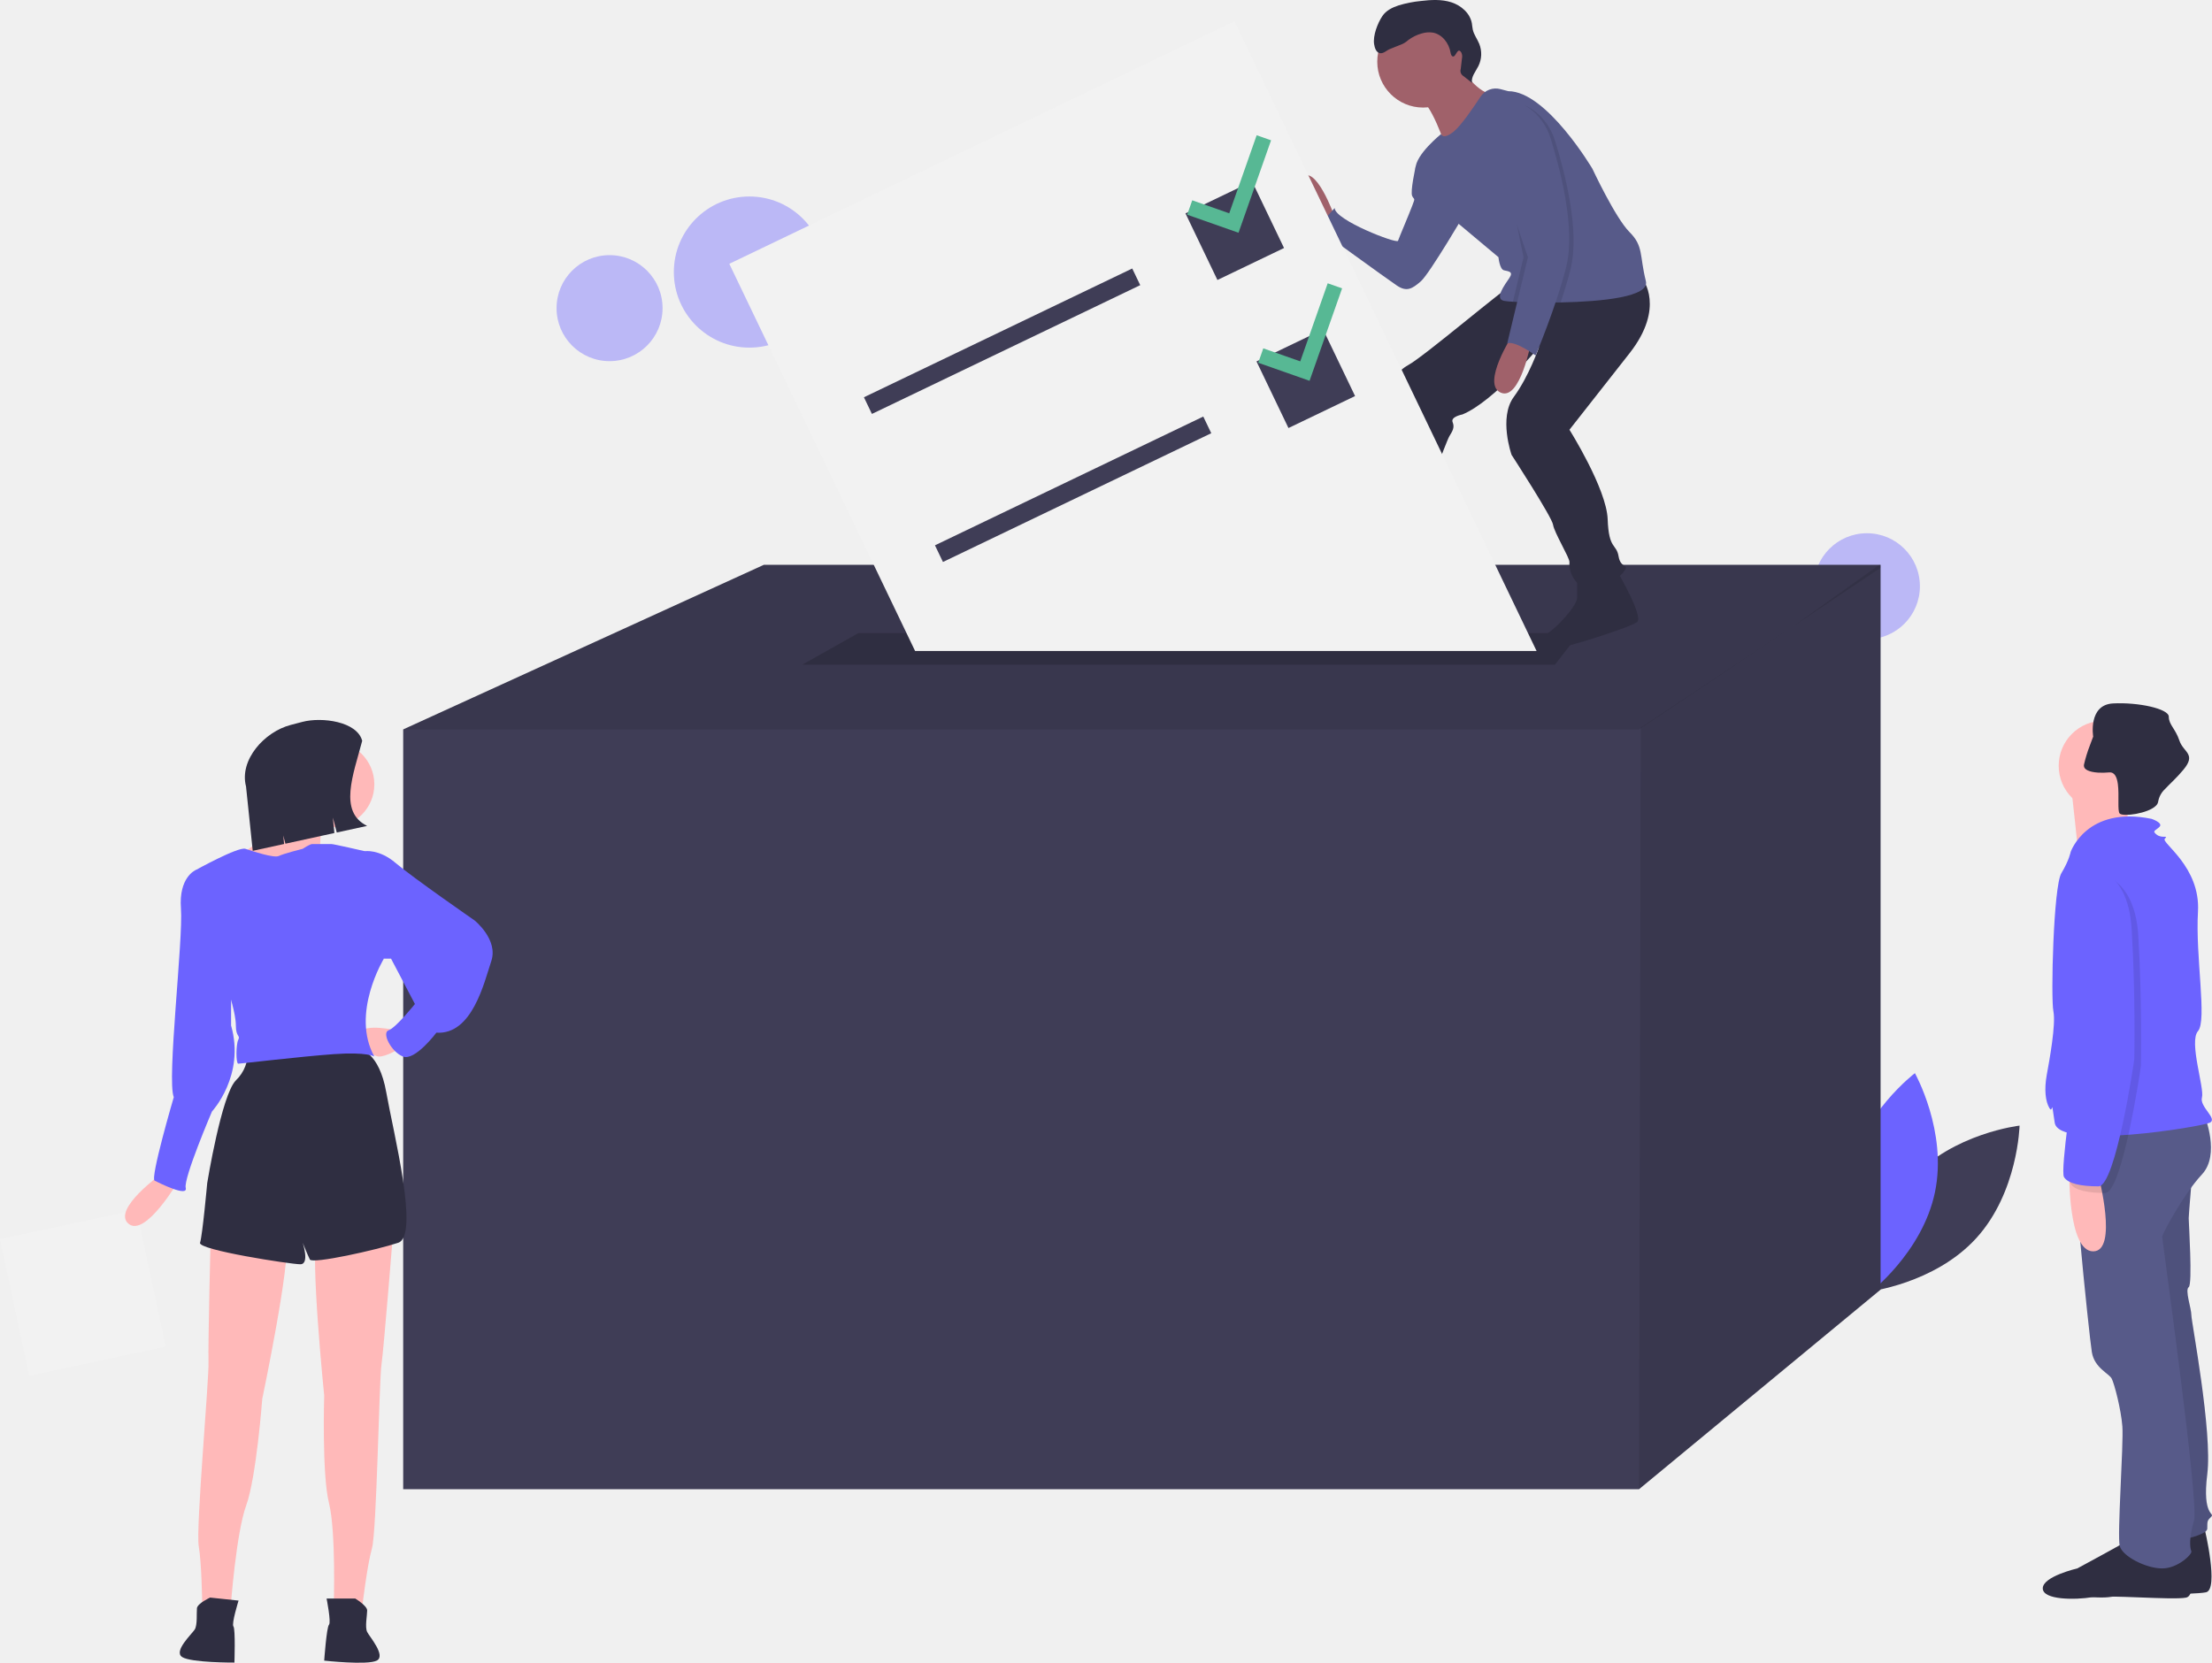
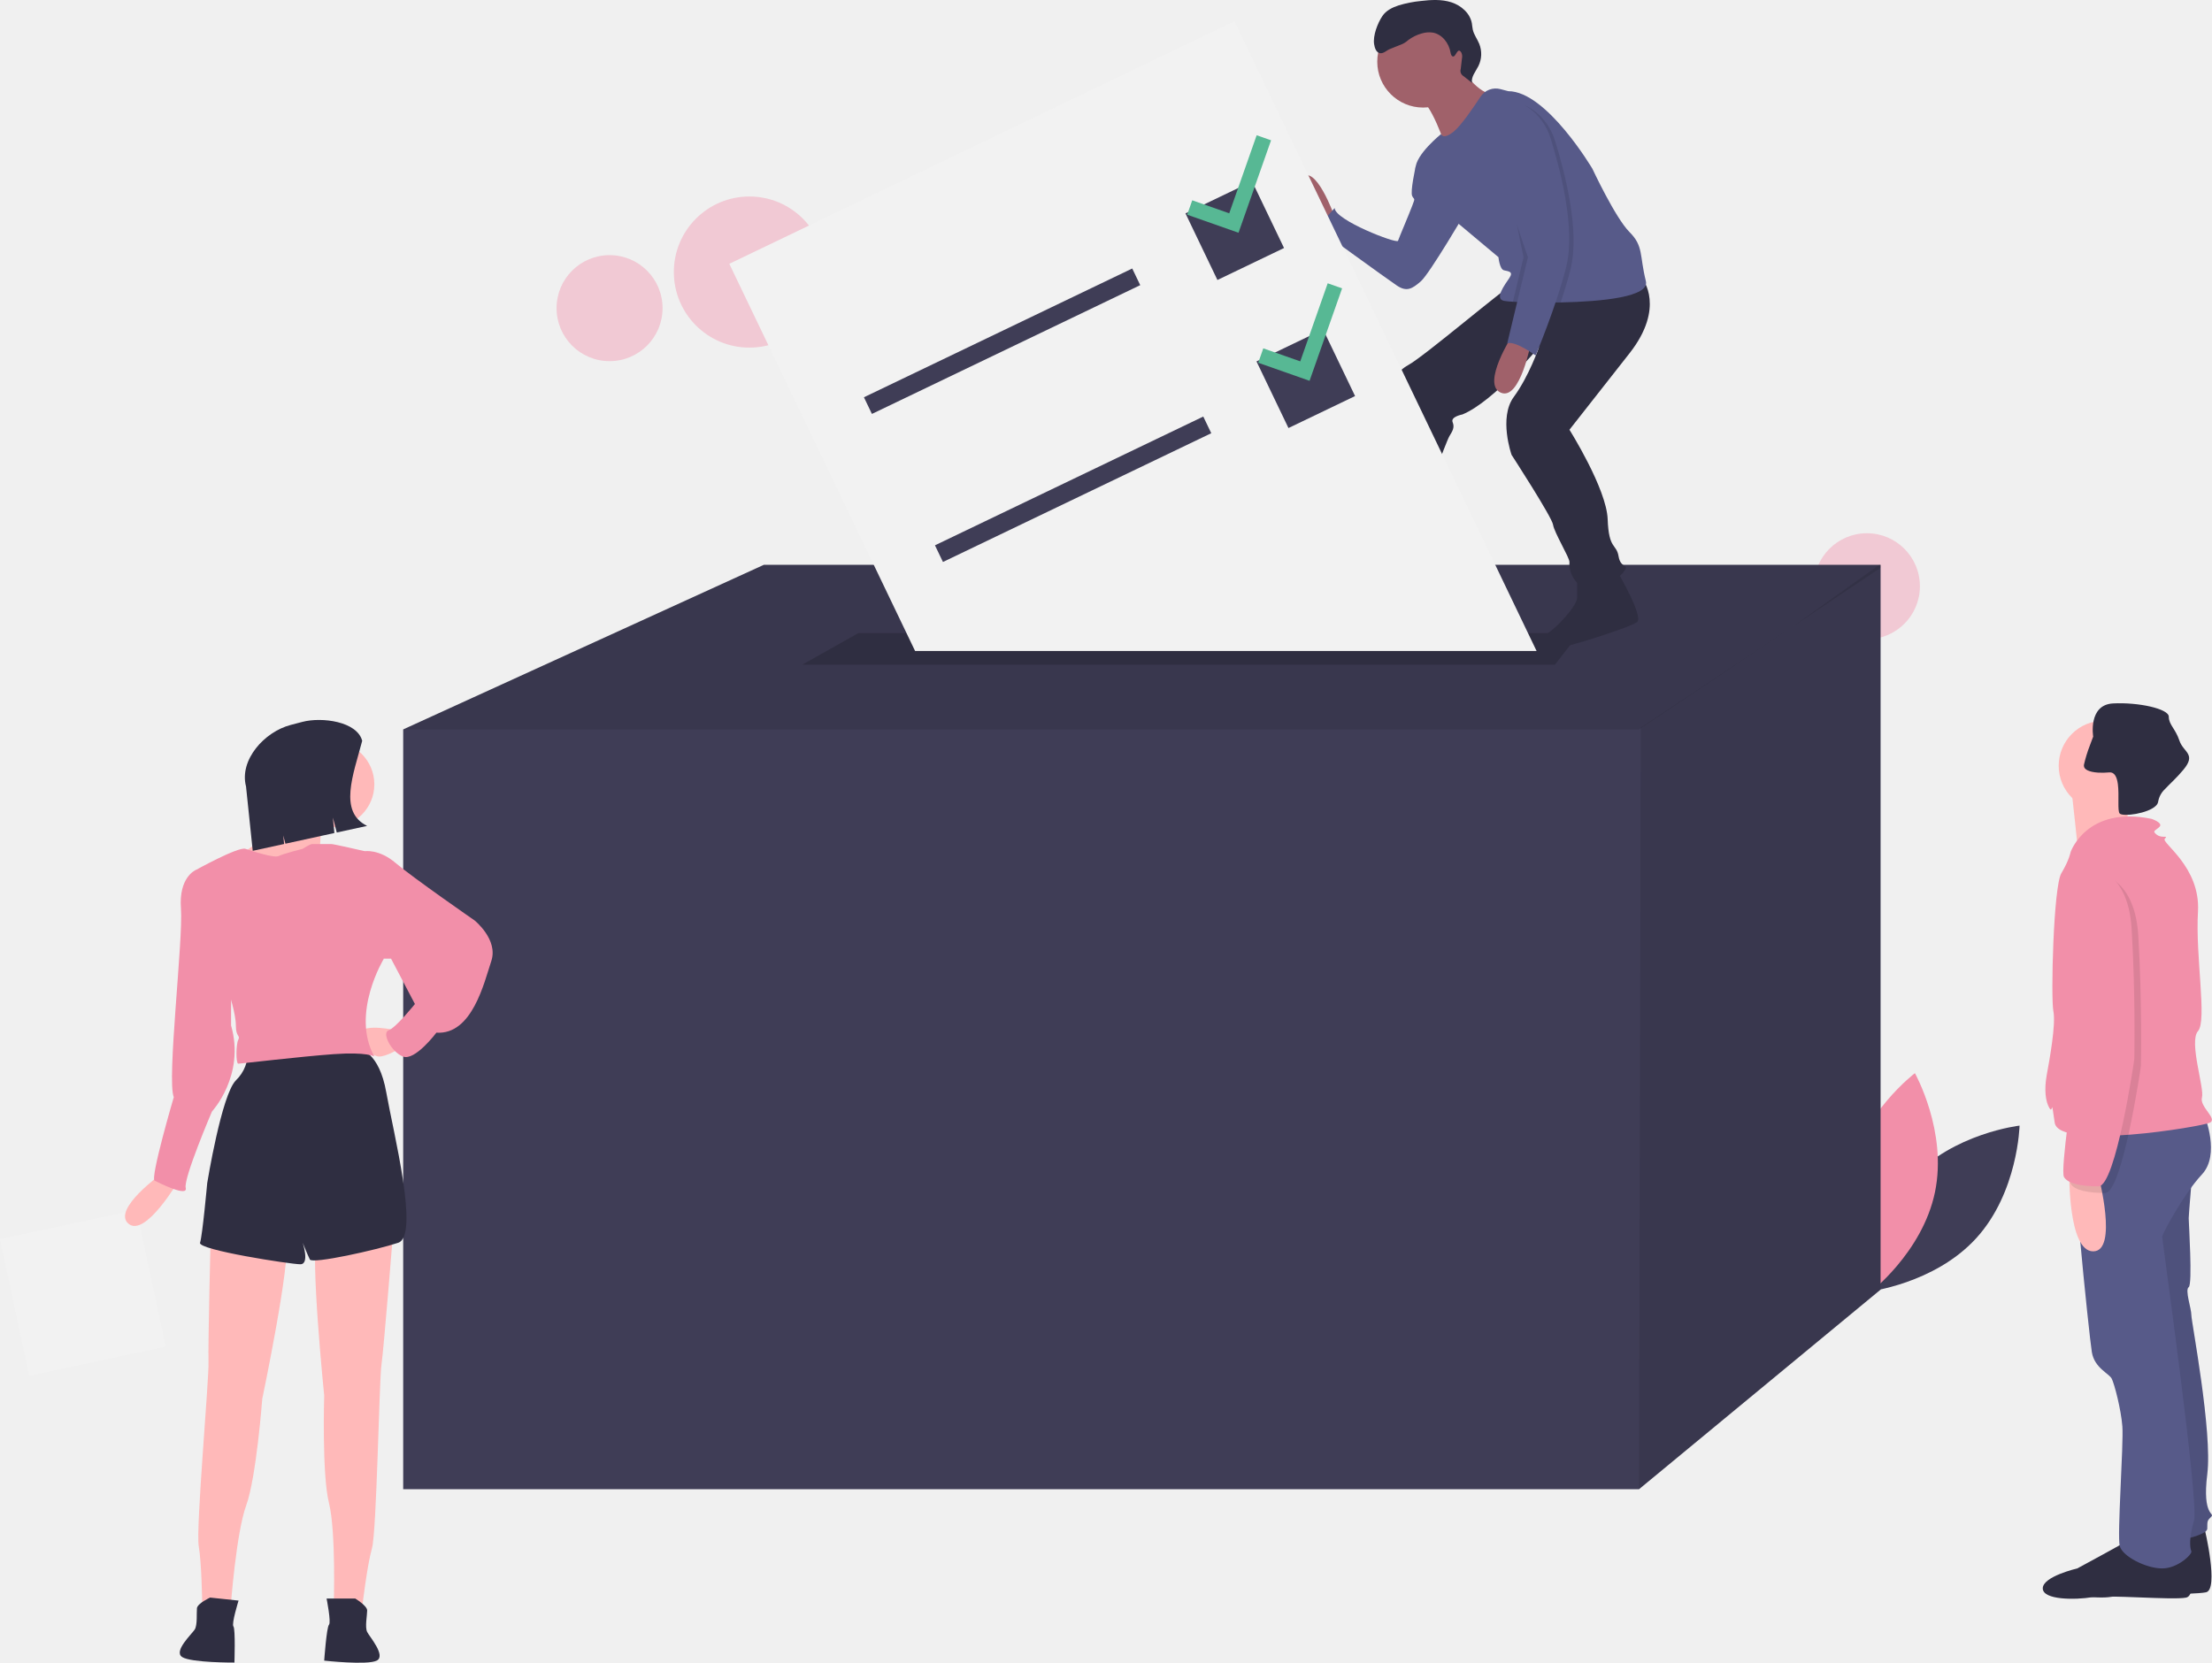
<svg xmlns="http://www.w3.org/2000/svg" width="665" height="500" viewBox="0 0 665 500" fill="none">
  <g clip-path="url(#clip0_8_283)">
-     <path opacity="0.4" d="M561.255 192.23C570.055 192.23 577.189 185.094 577.189 176.29C577.189 167.487 570.055 160.35 561.255 160.35C552.455 160.35 545.321 167.487 545.321 176.29C545.321 185.094 552.455 192.23 561.255 192.23Z" fill="#6C63FF" />
-     <path opacity="0.4" d="M225.295 104.533C237.84 104.533 248.01 94.36 248.01 81.81C248.01 69.26 237.84 59.087 225.295 59.087C212.75 59.087 202.58 69.26 202.58 81.81C202.58 94.36 212.75 104.533 225.295 104.533Z" fill="#6C63FF" />
-     <path opacity="0.4" d="M183.256 108.603C192.056 108.603 199.19 101.467 199.19 92.663C199.19 83.859 192.056 76.723 183.256 76.723C174.455 76.723 167.321 83.859 167.321 92.663C167.321 101.467 174.455 108.603 183.256 108.603Z" fill="#6C63FF" />
+     <path opacity="0.4" d="M561.255 192.23C570.055 192.23 577.189 185.094 577.189 176.29C577.189 167.487 570.055 160.35 561.255 160.35C552.455 160.35 545.321 167.487 545.321 176.29C545.321 185.094 552.455 192.23 561.255 192.23Z" fill="#F28FA9" />
+     <path opacity="0.4" d="M225.295 104.533C237.84 104.533 248.01 94.36 248.01 81.81C248.01 69.26 237.84 59.087 225.295 59.087C212.75 59.087 202.58 69.26 202.58 81.81C202.58 94.36 212.75 104.533 225.295 104.533Z" fill="#F28FA9" />
+     <path opacity="0.4" d="M183.256 108.603C192.056 108.603 199.19 101.467 199.19 92.663C199.19 83.859 192.056 76.723 183.256 76.723C174.455 76.723 167.321 83.859 167.321 92.663C167.321 101.467 174.455 108.603 183.256 108.603Z" fill="#F28FA9" />
    <path d="M574.6 354.543C562.01 368.332 561.553 388.419 561.553 388.419C561.553 388.419 581.509 386.149 594.099 372.36C606.689 358.57 607.146 338.484 607.146 338.484C607.146 338.484 587.191 340.754 574.6 354.543Z" fill="#3F3D56" />
-     <path d="M581.712 358.511C577.902 376.793 561.888 388.919 561.888 388.919C561.888 388.919 552.05 371.402 555.86 353.119C559.67 334.837 575.684 322.712 575.684 322.712C575.684 322.712 585.522 340.228 581.712 358.511Z" fill="#6C63FF" />
+     <path d="M581.712 358.511C577.902 376.793 561.888 388.919 561.888 388.919C561.888 388.919 552.05 371.402 555.86 353.119C559.67 334.837 575.684 322.712 575.684 322.712C575.684 322.712 585.522 340.228 581.712 358.511Z" fill="#F28FA9" />
    <path d="M565.36 169.859V387.804L492.739 447.819H121.211V219.344L229.617 169.859H565.36Z" fill="#3F3D56" />
    <path opacity="0.1" d="M565.36 169.859V170.732L539.29 188.189L492.739 219.344H121.211L229.617 169.859H565.36Z" fill="black" />
    <path opacity="0.1" d="M565.36 169.859V387.804L492.739 447.819L493.265 218.818L539.29 188.189L564.94 169.859H565.36Z" fill="black" />
    <path d="M467.479 199.866H241.195L258.035 190.389H474.847L467.479 199.866Z" fill="#2F2E41" />
    <path d="M662.778 459.673C662.778 459.673 667.165 478.025 663.177 478.823C659.189 479.621 639.648 479.363 634.862 480.161C630.077 480.959 620.107 479.621 620.107 476.03C620.107 472.44 630.476 470.046 630.476 470.046C630.476 470.046 645.231 462.067 645.63 461.668C646.029 461.269 662.778 459.673 662.778 459.673Z" fill="#2F2E41" />
    <path d="M659.189 351.558C659.189 351.558 657.993 365.122 657.993 366.319C657.993 367.516 659.189 386.266 657.993 387.064C656.796 387.862 658.791 393.448 658.791 395.442C658.791 397.437 665.171 430.55 663.576 443.316C661.981 456.083 665.969 454.886 664.773 456.083C663.576 457.28 663.576 457.28 663.576 459.673C663.576 462.067 650.815 464.062 650.815 464.062L636.856 375.894L644.035 349.563L659.189 351.558Z" fill="#575A89" />
    <path opacity="0.1" d="M659.189 351.558C659.189 351.558 657.993 365.122 657.993 366.319C657.993 367.516 659.189 386.266 657.993 387.064C656.796 387.862 658.791 393.448 658.791 395.442C658.791 397.437 665.171 430.55 663.576 443.316C661.981 456.083 665.969 454.886 664.773 456.083C663.576 457.28 663.576 457.28 663.576 459.673C663.576 462.067 650.815 464.062 650.815 464.062L636.856 375.894L644.035 349.563L659.189 351.558Z" fill="black" />
    <path d="M657.195 465.259C657.195 465.259 661.183 479.621 657.195 480.419C653.207 481.217 633.666 479.505 628.88 480.302C624.095 481.1 614.125 481.217 614.125 477.626C614.125 474.035 624.494 471.642 624.494 471.642C624.494 471.642 639.249 463.663 639.648 463.264C640.047 462.865 657.195 465.259 657.195 465.259Z" fill="#2F2E41" />
    <path d="M662.778 335.6C662.778 335.6 667.564 347.169 661.981 353.154C656.398 359.138 650.017 371.106 650.017 371.904C650.017 372.702 661.183 452.093 659.588 457.28C657.993 462.466 658.392 465.658 658.79 466.455C659.189 467.253 654.802 471.642 650.017 471.642C645.231 471.642 638.053 468.051 637.255 464.86C636.458 461.668 638.452 434.14 638.053 428.954C637.654 423.768 635.66 416.188 634.862 414.592C634.065 412.996 629.678 411.4 628.88 406.613C628.083 401.826 621.702 340.786 623.696 338.791C625.69 336.797 662.778 335.6 662.778 335.6Z" fill="#575A89" />
    <path d="M632.47 243.841C639.958 243.841 646.029 237.768 646.029 230.277C646.029 222.786 639.958 216.713 632.47 216.713C624.981 216.713 618.91 222.786 618.91 230.277C618.91 237.768 624.981 243.841 632.47 243.841Z" fill="#FFB9B9" />
    <path d="M640.844 237.059C640.844 237.059 638.053 251.82 640.047 253.416C642.041 255.012 624.892 257.406 624.892 257.406C624.892 257.406 622.898 237.857 622.499 235.862C622.101 233.868 640.844 237.059 640.844 237.059Z" fill="#FFB9B9" />
-     <path d="M622.5 256.209C622.5 256.209 627.285 242.246 646.826 246.235C646.826 246.235 650.416 247.432 649.219 248.629C648.023 249.826 646.826 249.826 648.422 251.022C650.017 252.219 652.011 251.022 650.814 252.219C649.618 253.416 661.582 260.597 660.784 274.161C659.987 287.726 663.576 306.875 660.784 310.067C657.993 313.259 662.778 327.222 661.981 330.014C661.183 332.807 666.766 336.398 664.374 337.595C661.981 338.791 618.91 345.972 617.714 337.595C616.518 329.217 617.315 335.201 616.119 333.206C614.922 331.211 614.524 327.621 615.321 323.232C616.119 318.844 618.113 308.072 617.315 304.083C616.518 300.093 617.315 266.581 619.708 262.592C622.101 258.603 622.5 256.209 622.5 256.209Z" fill="#6C63FF" />
+     <path d="M622.5 256.209C622.5 256.209 627.285 242.246 646.826 246.235C646.826 246.235 650.416 247.432 649.219 248.629C648.023 249.826 646.826 249.826 648.422 251.022C650.017 252.219 652.011 251.022 650.814 252.219C649.618 253.416 661.582 260.597 660.784 274.161C659.987 287.726 663.576 306.875 660.784 310.067C657.993 313.259 662.778 327.222 661.981 330.014C661.183 332.807 666.766 336.398 664.374 337.595C661.981 338.791 618.91 345.972 617.714 337.595C616.518 329.217 617.315 335.201 616.119 333.206C614.922 331.211 614.524 327.621 615.321 323.232C616.119 318.844 618.113 308.072 617.315 304.083C616.518 300.093 617.315 266.581 619.708 262.592C622.101 258.603 622.5 256.209 622.5 256.209Z" fill="#F28FA9" />
    <path d="M630.874 353.553C630.874 353.553 636.856 376.293 629.279 376.293C621.702 376.293 622.101 352.755 622.101 352.755L630.874 353.553Z" fill="#FFB9B9" />
    <path d="M626.488 230.277C626.488 231.434 628.163 232.168 630.759 232.336H630.763C631.863 232.398 632.967 232.377 634.065 232.272C635.724 232.12 636.41 233.68 636.693 235.739C637.156 239.134 636.509 243.893 637.255 244.639C638.284 245.669 645.786 244.635 648.13 242.301C648.495 241.974 648.739 241.532 648.82 241.049C649.066 239.624 649.769 238.317 650.822 237.326C652.206 235.814 654.176 234.139 656.398 231.474C660.386 226.687 656.398 226.288 655.201 222.697C654.005 219.106 652.011 217.91 652.011 215.516C652.011 213.122 642.838 211.127 635.261 211.526C627.684 211.925 629.279 221.5 629.279 221.5C629.279 221.5 628.829 222.657 628.29 224.149C627.562 226.022 626.97 227.944 626.519 229.902C626.501 230.026 626.49 230.151 626.488 230.277Z" fill="#2F2E41" />
    <path opacity="0.1" d="M628.083 262.193C628.083 262.193 641.642 261.395 642.838 281.343C644.035 301.29 643.636 320.041 643.636 320.44C643.636 320.839 638.053 358.739 632.868 358.739C627.684 358.739 623.696 357.941 622.5 355.946C621.303 353.952 625.69 325.227 625.69 325.227C625.69 325.227 627.684 294.907 624.494 285.332C621.303 275.757 620.904 263.39 628.083 262.193Z" fill="black" />
-     <path d="M626.089 260.198C626.089 260.198 639.648 259.4 640.844 279.348C642.041 299.295 641.642 318.046 641.642 318.445C641.642 318.844 636.059 356.744 630.874 356.744C625.69 356.744 621.702 355.946 620.506 353.952C619.309 351.957 623.696 323.232 623.696 323.232C623.696 323.232 625.69 292.912 622.5 283.337C619.309 273.763 618.91 261.395 626.089 260.198Z" fill="#6C63FF" />
+     <path d="M626.089 260.198C626.089 260.198 639.648 259.4 640.844 279.348C642.041 299.295 641.642 318.046 641.642 318.445C641.642 318.844 636.059 356.744 630.874 356.744C625.69 356.744 621.702 355.946 620.506 353.952C619.309 351.957 623.696 323.232 623.696 323.232C623.696 323.232 625.69 292.912 622.5 283.337C619.309 273.763 618.91 261.395 626.089 260.198Z" fill="#F28FA9" />
    <path d="M401.247 65.187C401.247 65.187 395.338 48.438 391.07 53.692C386.803 58.947 397.636 67.814 397.636 67.814L401.247 65.187Z" fill="#A0616A" />
    <path d="M429.152 48.766L425.597 50.084C425.597 50.084 423.899 57.633 424.555 58.947C425.212 60.26 425.54 59.275 424.555 61.903C423.571 64.53 420.616 71.426 420.288 72.412C419.959 73.397 401.247 66.172 401.247 62.559C401.247 62.559 397.308 67.157 395.338 68.142C395.338 68.142 417.005 83.906 419.959 85.876C422.914 87.847 424.555 86.862 427.182 84.563C429.808 82.264 440.97 63.216 440.97 63.216L429.152 48.766Z" fill="#575A89" />
    <path d="M419.631 165.352C419.631 165.352 419.96 168.964 420.616 169.293C421.273 169.621 426.197 177.831 420.616 179.473C415.035 181.115 411.752 180.459 410.439 181.116C409.126 181.772 386.146 183.086 385.818 179.473C385.489 175.861 396.979 175.204 396.979 175.204C396.979 175.204 407.485 168.308 409.126 164.695C410.768 161.082 419.631 165.352 419.631 165.352Z" fill="#2F2E41" />
    <path d="M486.274 171.92C486.274 171.92 494.152 185.385 492.183 187.027C490.213 188.669 471.03 194.653 468.218 194.909C464.607 195.237 461.98 192.282 464.935 190.639C467.889 188.997 474.127 182.101 474.127 179.802V173.891L486.274 171.92Z" fill="#2F2E41" />
    <path d="M493.824 83.906C493.824 83.906 500.718 92.445 489.885 106.238L471.829 129.227C471.829 129.227 482.991 146.961 483.319 156.156C483.647 165.352 485.945 163.381 486.602 167.322C487.258 171.263 490.213 169.293 487.915 172.248C485.617 175.204 477.082 177.831 474.455 175.533C473.552 174.706 472.846 173.686 472.392 172.549C471.937 171.412 471.745 170.186 471.829 168.964C471.829 167.651 467.233 160.097 466.905 157.798C466.576 155.5 454.43 136.78 454.43 136.78C454.43 136.78 450.49 125.614 455.086 119.374C459.682 113.135 462.719 104.285 462.719 104.285C462.719 104.285 449.177 120.688 439.657 124.629C439.657 124.629 436.046 125.286 436.702 126.928C437.359 128.57 436.702 129.555 435.717 131.197C434.732 132.839 427.838 151.887 425.54 156.813C423.242 161.739 424.227 164.695 421.601 166.337C418.975 167.979 407.156 166.666 407.156 165.023C407.156 163.381 408.798 159.112 409.783 156.813C410.767 154.514 418.646 127.913 417.99 123.315C417.333 118.718 418.318 112.478 423.242 109.85C428.167 107.223 453.117 85.876 454.43 85.876C455.743 85.876 493.824 83.906 493.824 83.906Z" fill="#2F2E41" />
    <path d="M427.838 32.346C435.453 32.346 441.626 26.17 441.626 18.552C441.626 10.934 435.453 4.759 427.838 4.759C420.223 4.759 414.05 10.934 414.05 18.552C414.05 26.17 420.223 32.346 427.838 32.346Z" fill="#A0616A" />
    <path d="M439 19.866C439 19.866 443.268 27.419 448.521 28.405C453.773 29.39 434.733 44.497 434.733 44.497C434.733 44.497 430.137 30.047 426.197 29.39C422.258 28.733 439 19.866 439 19.866Z" fill="#A0616A" />
    <path d="M425.541 50.736C425.541 55.006 438.344 67.157 438.344 67.157L450.49 77.338C450.49 77.338 450.819 80.95 452.132 81.279C453.445 81.607 455.086 81.607 453.773 83.578C452.46 85.548 449.177 89.817 452.132 90.474C453.023 90.61 453.92 90.695 454.82 90.73C455.608 90.776 456.534 90.819 457.575 90.858C460.004 90.944 463.044 91 466.337 90.977C467.272 90.973 468.224 90.962 469.193 90.944C481.605 90.698 495.984 89.269 494.809 84.563C492.839 76.681 494.153 74.054 489.885 69.784C485.617 65.515 478.723 50.736 478.723 50.736C478.723 50.736 464.935 27.419 453.445 27.419L451.058 26.792C449.949 26.5 448.777 26.564 447.706 26.975C446.636 27.387 445.721 28.125 445.093 29.084C442.789 32.595 439.155 37.869 437.031 39.571C433.748 42.198 433.236 40.313 433.236 40.313C433.236 40.313 425.541 46.467 425.541 50.736Z" fill="#575A89" />
    <path d="M454.758 100.655C454.758 100.655 445.238 115.433 451.147 118.061C457.056 120.688 460.339 102.625 460.339 102.625L454.758 100.655Z" fill="#A0616A" />
    <path d="M436.852 16.994C436.323 16.927 436.156 16.26 436.067 15.733C435.59 12.916 433.491 10.245 430.671 9.79C429.594 9.647 428.498 9.735 427.457 10.049C425.966 10.459 424.566 11.148 423.332 12.08C422.728 12.632 422.03 13.071 421.271 13.375C420.753 13.527 418.556 14.504 418.043 14.669C416.915 15.033 415.981 16.215 414.819 15.981C413.707 15.757 413.284 14.414 413.106 13.293C412.698 10.74 414.159 6.932 415.611 4.793C416.713 3.171 418.578 2.237 420.442 1.63C422.627 0.966 424.871 0.52 427.143 0.298C430.21 -0.065 433.386 -0.257 436.325 0.691C439.264 1.64 441.941 3.96 442.489 7C442.604 7.633 442.625 8.282 442.765 8.91C443.107 10.442 444.12 11.73 444.711 13.184C445.138 14.252 445.336 15.398 445.293 16.547C445.249 17.697 444.966 18.824 444.46 19.857C443.642 21.504 442.218 23.086 442.525 24.9L439.992 22.901C439.626 22.693 439.342 22.366 439.188 21.974C439.035 21.582 439.02 21.149 439.146 20.747L439.515 17.574C439.642 16.999 439.585 16.398 439.35 15.858C438.224 13.89 437.735 17.106 436.852 16.994Z" fill="#2F2E41" />
    <path opacity="0.1" d="M460.667 77.995L457.575 90.859C460.694 90.97 464.82 91.029 469.193 90.944C470.296 87.633 471.35 84.182 472.157 80.95C475.112 69.127 470.188 51.065 467.561 42.526C464.935 33.988 458.369 31.689 458.369 31.689C455.678 32.636 453.135 33.963 450.819 35.63C446.551 38.585 460.667 77.995 460.667 77.995Z" fill="black" />
    <path opacity="0.1" d="M458.041 77.338L454.82 90.73C455.608 90.776 456.534 90.819 457.575 90.859C460.004 90.944 463.044 91 466.337 90.977C467.522 87.459 468.668 83.748 469.531 80.293C472.486 68.471 467.561 50.408 464.935 41.869C462.309 33.331 456.564 42.69 456.564 42.69C456.564 42.69 458.862 37.108 454.594 40.063C450.326 43.019 458.041 77.338 458.041 77.338Z" fill="black" />
    <path d="M457.056 31.032C457.056 31.032 463.622 33.331 466.248 41.869C468.874 50.408 473.799 68.471 470.844 80.293C467.89 92.116 461.652 106.895 461.652 106.895C461.652 106.895 455.415 102.297 453.117 103.282L459.354 77.338C459.354 77.338 445.238 37.928 449.505 34.973C451.822 33.306 454.364 31.979 457.056 31.032Z" fill="#575A89" />
    <path d="M461.95 195.76L371.123 6.42L219.254 79.326L275.108 195.76H461.95Z" fill="#F2F2F2" />
    <path d="M340.388 80.74L259.725 119.463L262.127 124.472L342.79 85.749L340.388 80.74Z" fill="#3F3D56" />
    <path d="M361.744 125.26L281.081 163.984L283.484 168.992L364.147 130.269L361.744 125.26Z" fill="#3F3D56" />
    <path d="M376.414 54.544L356.388 64.159L365.998 84.193L386.025 74.579L376.414 54.544Z" fill="#3F3D56" />
    <path d="M397.771 99.065L377.744 108.679L387.355 128.713L407.381 119.099L397.771 99.065Z" fill="#3F3D56" />
    <path d="M377.794 40.668L369.546 64.143L358.428 60.233L356.907 64.564L372.339 69.99L382.122 42.19L377.794 40.668Z" fill="#57B894" />
    <path d="M399.15 85.188L390.903 108.663L379.785 104.754L378.264 109.084L393.695 114.51L403.479 86.71L399.15 85.188Z" fill="#57B894" />
    <path d="M8.765 413.679L49.8 404.91L41.035 363.86L-3.88289e-05 372.629L8.765 413.679Z" fill="#F2F2F2" />
    <path d="M48.659 352.892C48.659 352.892 33.587 363.662 38.611 367.97C43.635 372.278 53.683 355.046 53.683 355.046L48.659 352.892Z" fill="#FFB9B9" />
    <path d="M118.278 369.406C118.278 369.406 115.407 405.305 114.689 410.331C113.972 415.357 113.254 460.59 111.818 465.616C110.383 470.642 108.948 482.848 108.948 482.848H100.335C100.335 482.848 101.053 460.59 98.9 451.974C96.746 443.359 97.464 419.665 97.464 419.665C97.464 419.665 93.158 377.303 95.311 371.56C97.464 365.816 118.278 369.406 118.278 369.406Z" fill="#FFB9B9" />
    <path d="M106.794 480.694C106.794 480.694 110.383 482.848 110.383 484.284C110.383 485.72 109.665 489.31 110.383 490.746C111.101 492.182 116.125 497.926 113.254 499.362C110.383 500.798 97.464 499.362 97.464 499.362C97.464 499.362 98.182 489.31 98.899 488.592C99.617 487.874 98.182 480.694 98.182 480.694H106.794Z" fill="#2F2E41" />
    <path d="M63.412 368.526C63.412 368.526 62.5 404.528 62.687 409.602C62.873 414.675 58.841 459.734 59.741 464.883C60.641 470.032 60.788 482.321 60.788 482.321L69.353 483.226C69.353 483.226 70.975 461.016 74.02 452.673C77.065 444.331 78.838 420.693 78.838 420.693C78.838 420.693 87.565 379.018 86.026 373.079C84.488 367.141 63.412 368.526 63.412 368.526Z" fill="#FFB9B9" />
    <path d="M63.155 480.405C63.155 480.405 59.361 482.171 59.21 483.599C59.059 485.027 59.396 488.672 58.532 490.025C57.667 491.377 52.068 496.562 54.773 498.292C57.477 500.021 70.475 499.95 70.475 499.95C70.475 499.95 70.816 489.878 70.178 489.088C69.54 488.299 71.72 481.31 71.72 481.31L63.155 480.405Z" fill="#2F2E41" />
    <path d="M108.23 315.556C108.23 315.556 113.972 316.274 116.125 328.48C118.278 340.686 126.173 371.56 119.713 373.713C113.254 375.867 93.875 380.175 93.158 378.739C92.44 377.303 91.004 373.713 91.004 373.713C91.004 373.713 93.158 380.175 90.287 380.175C87.416 380.175 59.425 375.867 60.142 373.713C60.86 371.56 62.296 355.764 62.296 355.764C62.296 355.764 66.602 329.198 70.908 324.89C72.154 323.693 73.122 322.236 73.742 320.623C74.362 319.01 74.62 317.28 74.497 315.556H108.23Z" fill="#2F2E41" />
    <path d="M118.996 309.812C118.996 309.812 109.665 307.658 108.23 310.53C106.794 313.402 111.818 317.71 113.971 317.71C116.125 317.71 119.713 315.556 119.713 315.556L118.996 309.812Z" fill="#FFB9B9" />
    <path d="M99.617 248.783C106.752 248.783 112.536 242.997 112.536 235.859C112.536 228.722 106.752 222.936 99.617 222.936C92.482 222.936 86.698 228.722 86.698 235.859C86.698 242.997 92.482 248.783 99.617 248.783Z" fill="#FFB9B9" />
    <path d="M97.464 245.193C97.464 245.193 95.311 255.245 96.746 255.245C98.182 255.245 85.98 261.707 85.98 261.707L76.65 260.271L73.779 255.963C73.779 255.963 88.851 245.911 88.851 240.167C88.851 234.423 97.464 245.193 97.464 245.193Z" fill="#FFB9B9" />
-     <path d="M91.004 255.245C91.004 255.245 93.158 253.809 93.875 253.809H99.617C100.335 253.809 109.665 255.963 109.665 255.963L115.407 288.273C115.407 288.273 105.359 304.786 112.536 317.71C112.536 317.71 110.383 316.274 100.335 316.992C90.287 317.71 72.344 319.864 71.626 319.864C70.908 319.864 70.908 314.12 71.626 312.684C72.344 311.248 70.908 311.966 70.908 308.376C70.908 304.786 68.755 298.325 68.755 298.325L58.707 261.707C58.707 261.707 71.626 254.527 73.779 255.245C75.932 255.963 82.392 258.117 83.827 257.399C85.263 256.681 91.004 255.245 91.004 255.245Z" fill="#6C63FF" />
-     <path d="M107.512 256.681L109.665 255.963C109.665 255.963 113.971 255.245 118.995 259.553C124.02 263.861 142.68 276.785 142.68 276.785C142.68 276.785 149.858 282.529 147.704 288.991C145.551 295.453 141.963 311.248 131.197 310.53C131.197 310.53 124.737 319.146 121.149 317.71C117.56 316.274 114.689 310.53 116.842 309.812C118.996 309.094 124.737 301.915 124.737 301.915L117.56 288.273H115.407L107.512 283.965L107.512 256.681Z" fill="#6C63FF" />
-     <path d="M64.449 260.989L58.707 261.707C58.707 261.707 53.683 263.861 54.401 273.195C55.118 282.529 50.094 324.89 52.248 329.916C52.248 329.916 45.07 354.328 46.506 355.046C47.941 355.764 56.554 360.072 55.836 357.2C55.118 354.328 63.731 334.224 63.731 334.224C63.731 334.224 73.779 323.454 69.473 308.376V296.171L64.449 260.989Z" fill="#6C63FF" />
+     <path d="M91.004 255.245C91.004 255.245 93.158 253.809 93.875 253.809H99.617C100.335 253.809 109.665 255.963 109.665 255.963L115.407 288.273C115.407 288.273 105.359 304.786 112.536 317.71C112.536 317.71 110.383 316.274 100.335 316.992C90.287 317.71 72.344 319.864 71.626 319.864C70.908 319.864 70.908 314.12 71.626 312.684C72.344 311.248 70.908 311.966 70.908 308.376C70.908 304.786 68.755 298.325 68.755 298.325L58.707 261.707C58.707 261.707 71.626 254.527 73.779 255.245C75.932 255.963 82.392 258.117 83.827 257.399C85.263 256.681 91.004 255.245 91.004 255.245Z" fill="#F28FA9" />
+     <path d="M107.512 256.681L109.665 255.963C109.665 255.963 113.971 255.245 118.995 259.553C124.02 263.861 142.68 276.785 142.68 276.785C142.68 276.785 149.858 282.529 147.704 288.991C145.551 295.453 141.963 311.248 131.197 310.53C131.197 310.53 124.737 319.146 121.149 317.71C117.56 316.274 114.689 310.53 116.842 309.812C118.996 309.094 124.737 301.915 124.737 301.915L117.56 288.273H115.407L107.512 283.965L107.512 256.681Z" fill="#F28FA9" />
+     <path d="M64.449 260.989L58.707 261.707C58.707 261.707 53.683 263.861 54.401 273.195C55.118 282.529 50.094 324.89 52.248 329.916C52.248 329.916 45.07 354.328 46.506 355.046C47.941 355.764 56.554 360.072 55.836 357.2C55.118 354.328 63.731 334.224 63.731 334.224C63.731 334.224 73.779 323.454 69.473 308.376V296.171L64.449 260.989Z" fill="#F28FA9" />
    <path d="M110.369 248.354L101.245 250.343L100.073 245.848L100.523 250.5L85.804 253.708L85.157 251.227L85.406 253.795L75.978 255.849L73.962 236.483C71.888 228.536 79.455 220.066 87.399 217.992L90.923 217.071C96.758 215.548 107.364 216.933 108.887 222.77C106.221 232.946 101.678 244.103 110.369 248.354Z" fill="#2F2E41" />
  </g>
  <defs>
    <clipPath id="clip0_8_283">
      <rect width="665" height="500" fill="white" />
    </clipPath>
  </defs>
</svg>
